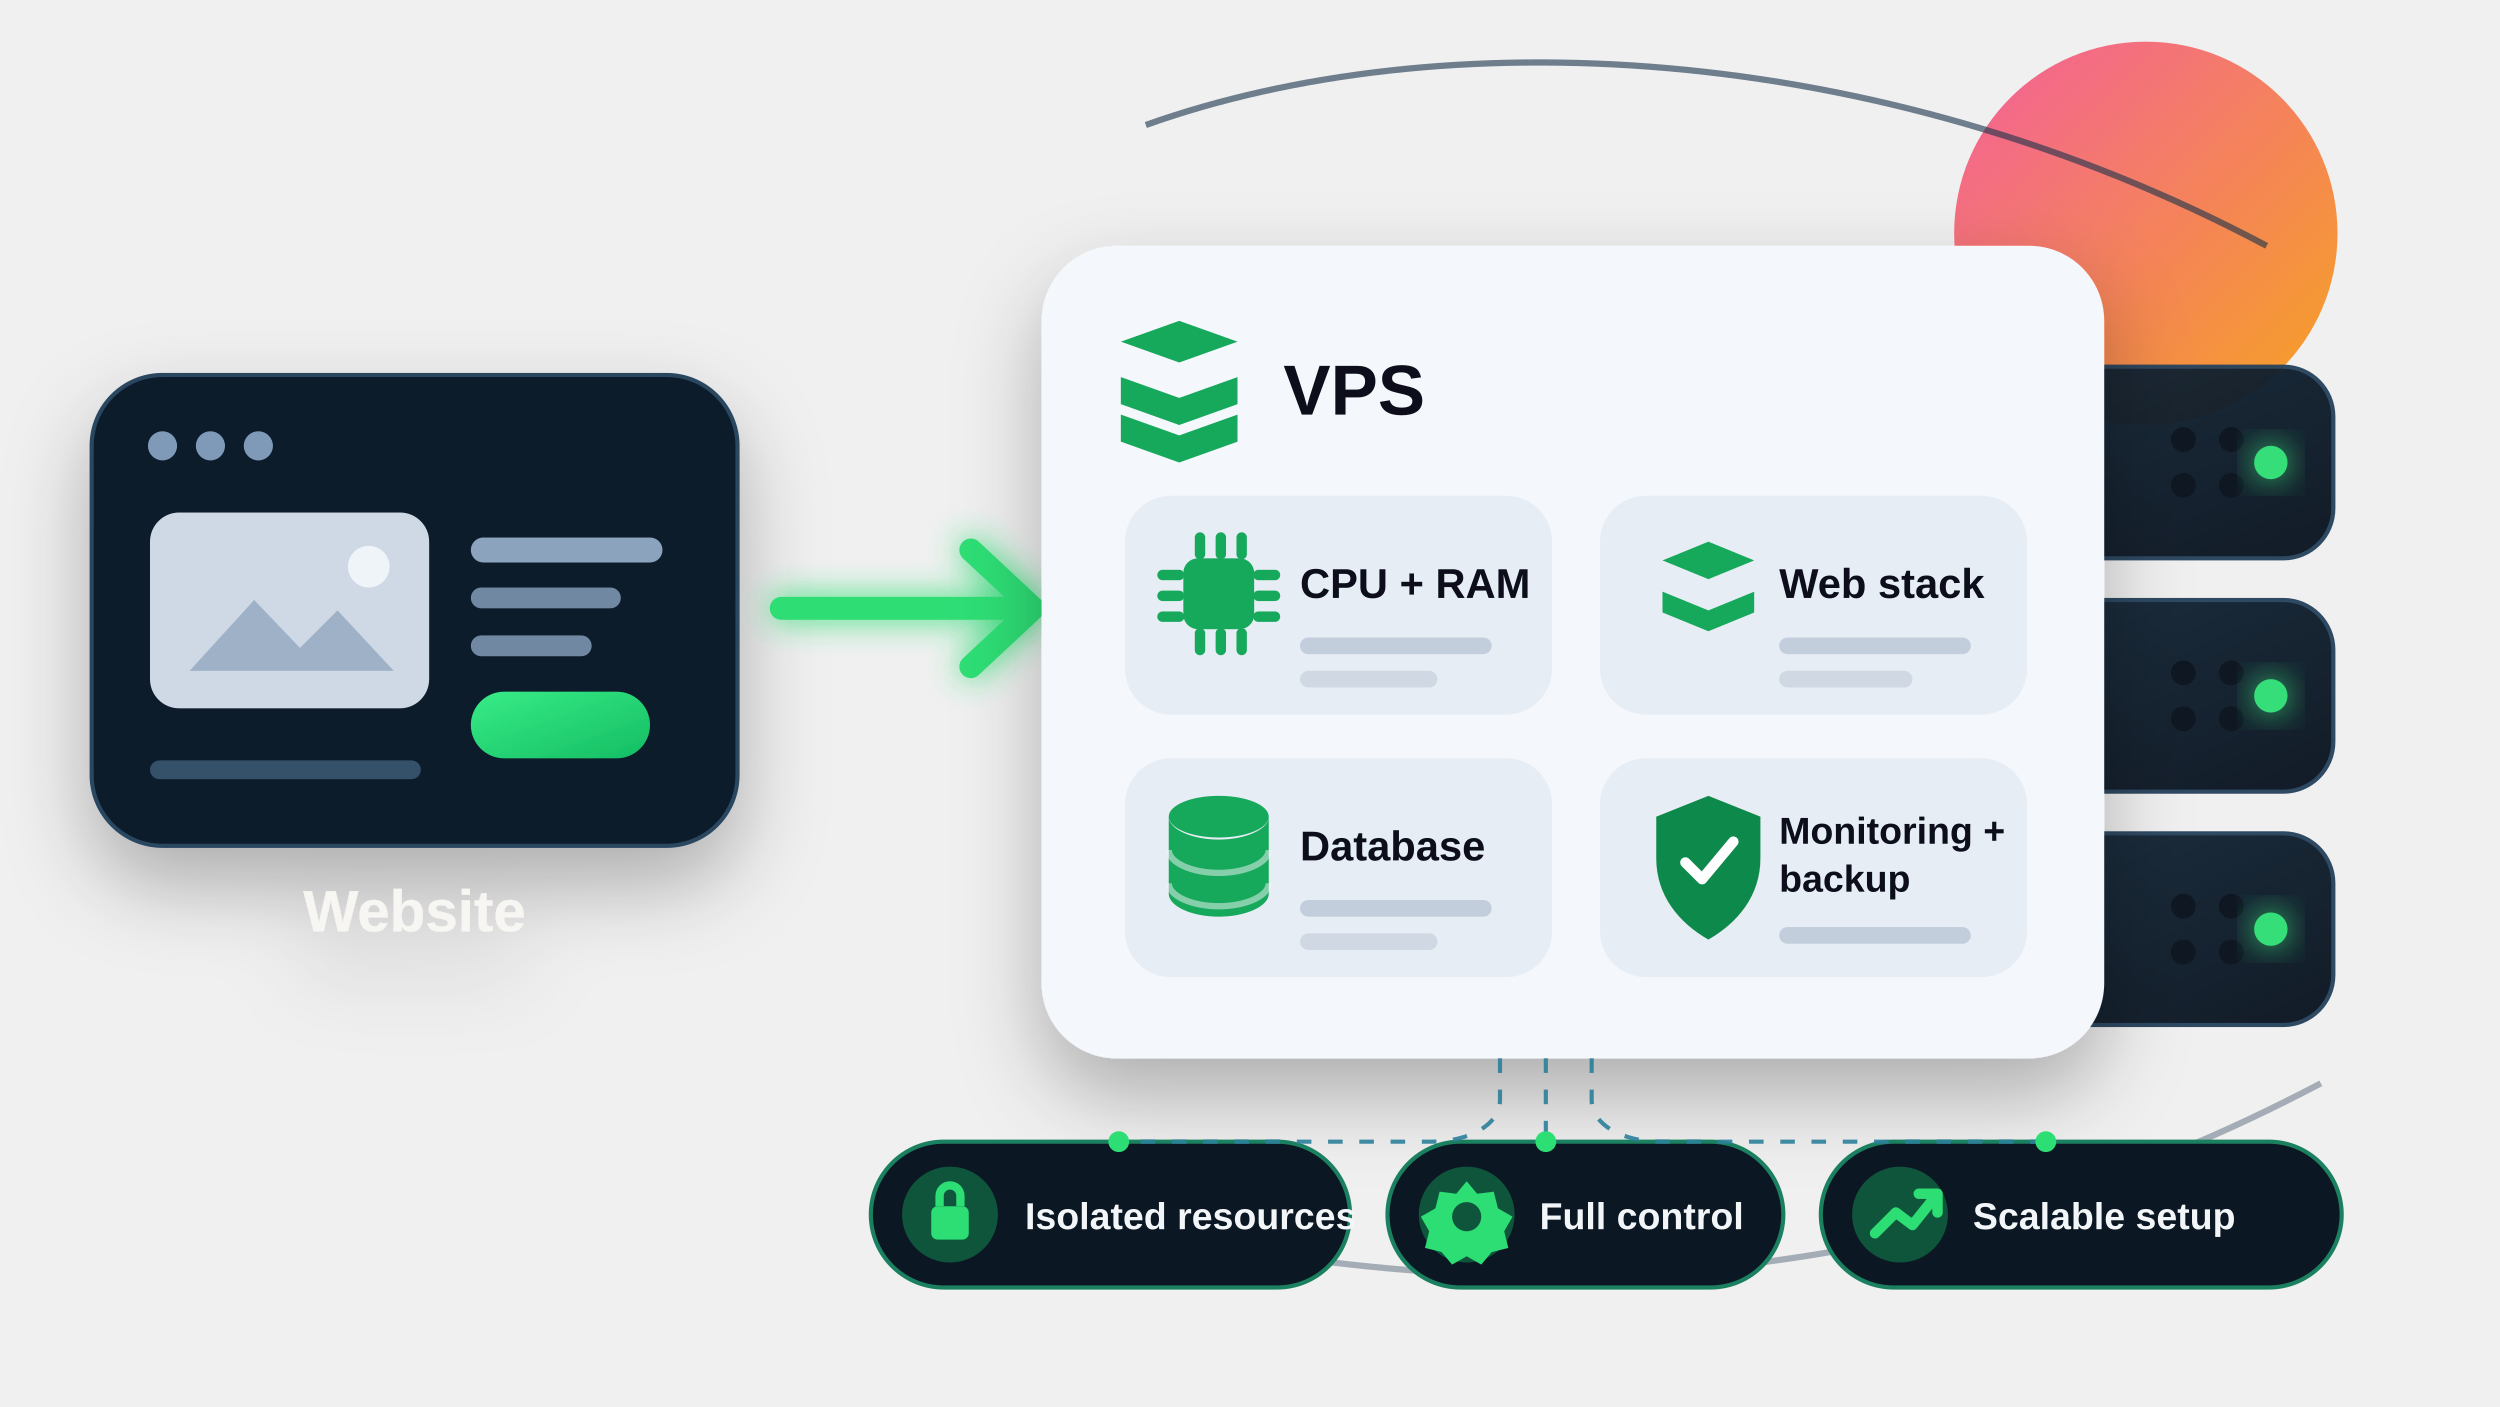
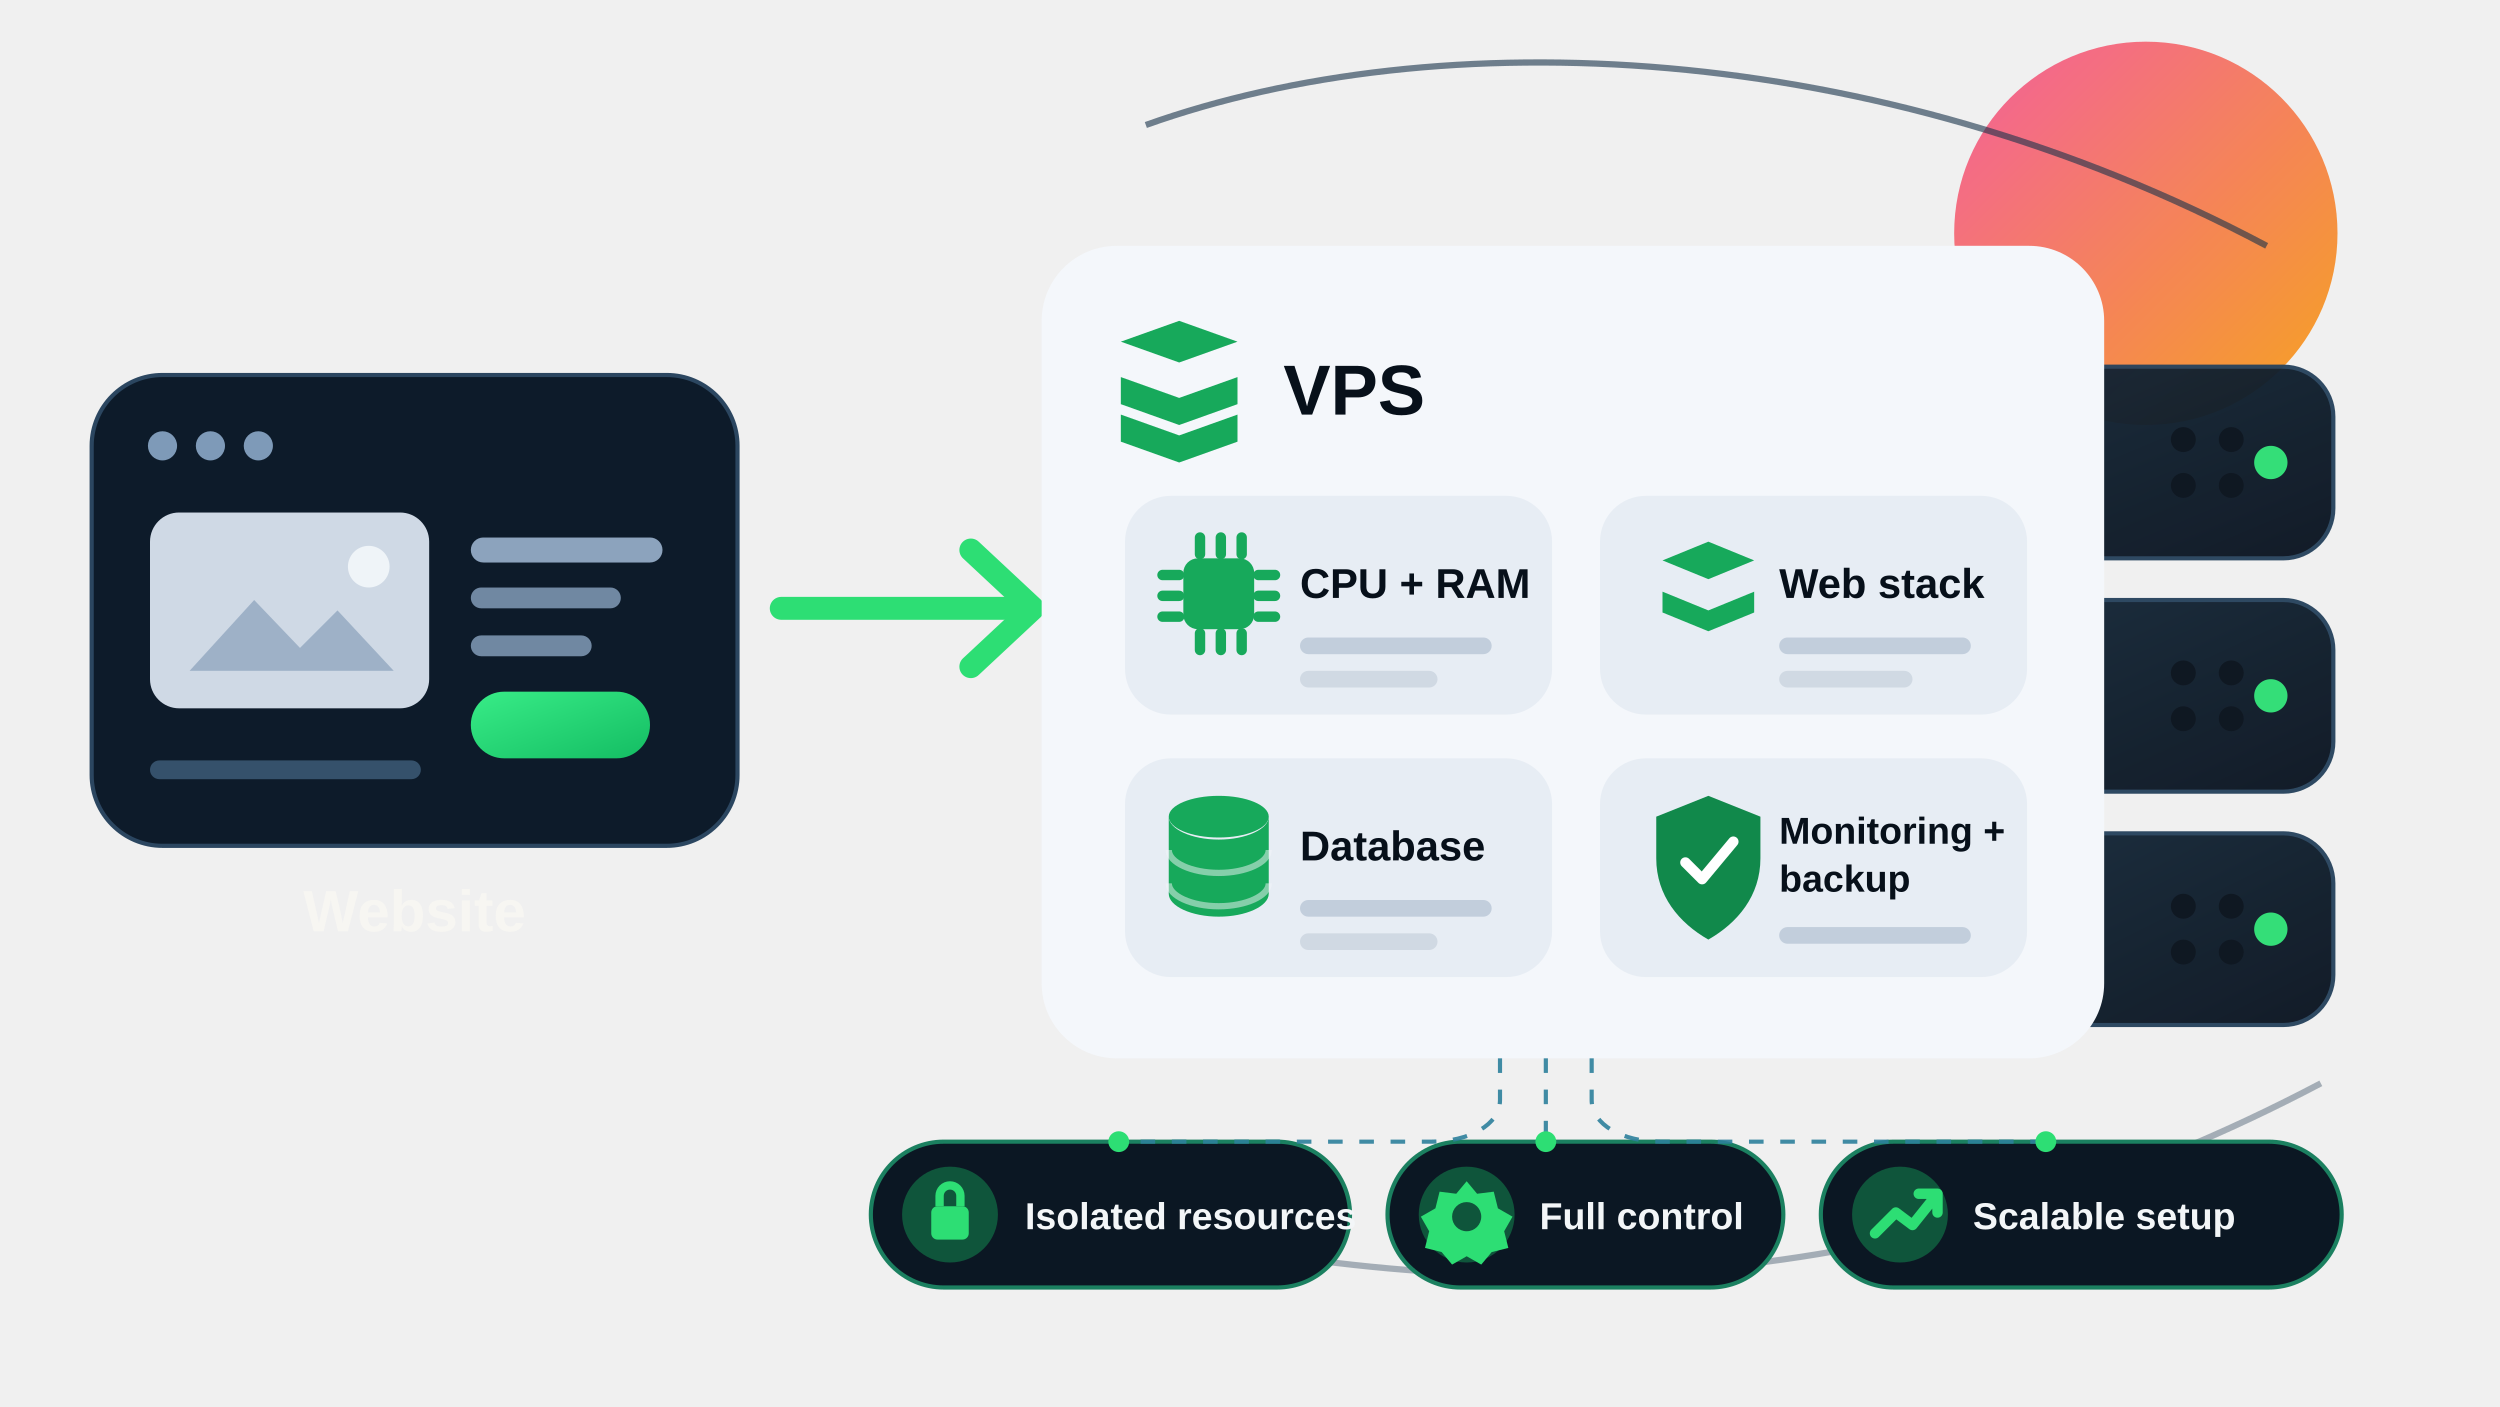
<svg xmlns="http://www.w3.org/2000/svg" width="1200" height="675" viewBox="0 0 1200 675" role="img" aria-labelledby="title desc">
  <defs>
    <linearGradient id="warm" x1="0" y1="0" x2="1" y2="1">
      <stop offset="0" stop-color="#f35c9a" />
      <stop offset="1" stop-color="#f6a21a" />
    </linearGradient>
    <linearGradient id="server" x1="0" y1="0" x2="1" y2="1">
      <stop offset="0" stop-color="#15283a" />
      <stop offset="1" stop-color="#09131f" />
    </linearGradient>
    <linearGradient id="green" x1="0" y1="0" x2="1" y2="1">
      <stop offset="0" stop-color="#38ec87" />
      <stop offset="1" stop-color="#14bd63" />
    </linearGradient>
    <filter id="shadow" x="-20%" y="-30%" width="140%" height="170%">
      <feDropShadow dx="0" dy="18" stdDeviation="20" flood-color="#000" flood-opacity=".28" />
    </filter>
    <filter id="glow" x="-50%" y="-50%" width="200%" height="200%">
      <feGaussianBlur stdDeviation="8" result="b" />
      <feMerge>
        <feMergeNode in="b" />
        <feMergeNode in="SourceGraphic" />
      </feMerge>
    </filter>
  </defs>
  <circle cx="1030" cy="112" r="92" fill="url(#warm)" opacity=".98" />
  <path d="M550 60C690 10 900 18 1088 118" fill="none" stroke="#18324a" stroke-width="3" opacity=".6" />
  <path d="M565 594C745 630 930 617 1114 520" fill="none" stroke="#18324a" stroke-width="3" opacity=".35" />
-   <g filter="url(#shadow)">
+   <g>
    <rect x="44" y="180" width="310" height="226" rx="34" fill="#0d1b2a" stroke="#2b4660" stroke-width="2" />
    <circle cx="78" cy="214" r="7" fill="#7e9ab8" />
    <circle cx="101" cy="214" r="7" fill="#7e9ab8" />
    <circle cx="124" cy="214" r="7" fill="#7e9ab8" />
    <rect x="72" y="246" width="134" height="94" rx="14" fill="#cfd9e5" />
    <path d="M91 322l31-34 22 23 18-18 27 29z" fill="#9eb1c7" />
    <circle cx="177" cy="272" r="10" fill="#eff4f8" />
    <rect x="226" y="258" width="92" height="12" rx="6" fill="#8ca3bd" />
    <rect x="226" y="282" width="72" height="10" rx="5" fill="#7088a2" />
    <rect x="226" y="305" width="58" height="10" rx="5" fill="#7088a2" />
    <rect x="226" y="332" width="86" height="32" rx="16" fill="url(#green)" />
    <rect x="72" y="365" width="130" height="9" rx="4.5" fill="#35516b" />
    <text x="199" y="447" text-anchor="middle" fill="#f7f6f2" font-family="Arial, Helvetica, sans-serif" font-size="28" font-weight="700">Website</text>
  </g>
-   <g filter="url(#glow)" stroke="#2dde74" stroke-width="11" stroke-linecap="round" stroke-linejoin="round" fill="none">
+   <g stroke="#2dde74" stroke-width="11" stroke-linecap="round" stroke-linejoin="round" fill="none">
    <path d="M375 292h116" />
    <path d="M466 264l30 28-30 28" />
  </g>
  <g opacity=".96">
    <rect x="900" y="176" width="220" height="92" rx="24" fill="url(#server)" stroke="#27435d" stroke-width="2" />
    <rect x="920" y="288" width="200" height="92" rx="24" fill="url(#server)" stroke="#27435d" stroke-width="2" />
    <rect x="936" y="400" width="184" height="92" rx="24" fill="url(#server)" stroke="#27435d" stroke-width="2" />
    <g fill="#06101a">
      <circle cx="1048" cy="211" r="6" />
      <circle cx="1071" cy="211" r="6" />
      <circle cx="1048" cy="233" r="6" />
      <circle cx="1071" cy="233" r="6" />
      <circle cx="1048" cy="323" r="6" />
      <circle cx="1071" cy="323" r="6" />
      <circle cx="1048" cy="345" r="6" />
      <circle cx="1071" cy="345" r="6" />
      <circle cx="1048" cy="435" r="6" />
      <circle cx="1071" cy="435" r="6" />
      <circle cx="1048" cy="457" r="6" />
      <circle cx="1071" cy="457" r="6" />
    </g>
-     <circle cx="1090" cy="222" r="8" fill="#2dde74" filter="url(#glow)" />
-     <circle cx="1090" cy="334" r="8" fill="#2dde74" filter="url(#glow)" />
-     <circle cx="1090" cy="446" r="8" fill="#2dde74" filter="url(#glow)" />
+     <circle cx="1090" cy="222" r="8" fill="#2dde74" />
+     <circle cx="1090" cy="334" r="8" fill="#2dde74" />
+     <circle cx="1090" cy="446" r="8" fill="#2dde74" />
  </g>
-   <g filter="url(#shadow)">
+   <g>
    <rect x="500" y="118" width="510" height="390" rx="36" fill="#f4f7fb" />
    <g transform="translate(538 154)">
      <path d="M0 10L28 0l28 10-28 10zM0 27l28 10 28-10v13L28 50 0 40zM0 45l28 10 28-10v13L28 68 0 58z" fill="#17a95b" />
      <text x="78" y="45" fill="#07101a" font-family="Arial, Helvetica, sans-serif" font-size="34" font-weight="800">VPS</text>
    </g>
    <g font-family="Arial, Helvetica, sans-serif" fill="#07101a">
      <rect x="540" y="238" width="205" height="105" rx="22" fill="#e7edf4" />
      <rect x="768" y="238" width="205" height="105" rx="22" fill="#e7edf4" />
      <rect x="540" y="364" width="205" height="105" rx="22" fill="#e7edf4" />
      <rect x="768" y="364" width="205" height="105" rx="22" fill="#e7edf4" />
      <rect x="568" y="268" width="34" height="34" rx="7" fill="#17a95b" />
      <g stroke="#17a95b" stroke-width="5" stroke-linecap="round">
        <path d="M576 258v8M586 258v8M596 258v8M576 304v8M586 304v8M596 304v8M558 276h8M558 286h8M558 296h8M604 276h8M604 286h8M604 296h8" />
      </g>
      <text x="624" y="287" font-size="20" font-weight="700">CPU + RAM</text>
      <rect x="624" y="306" width="92" height="8" rx="4" fill="#c2cedc" />
      <rect x="624" y="322" width="66" height="8" rx="4" fill="#d0d9e3" />
      <path d="M798 269l22-9 22 9-22 9zM798 284l22 9 22-9v10l-22 9-22-9z" fill="#17a95b" />
      <text x="854" y="287" font-size="20" font-weight="700">Web stack</text>
      <rect x="854" y="306" width="92" height="8" rx="4" fill="#c2cedc" />
      <rect x="854" y="322" width="64" height="8" rx="4" fill="#d0d9e3" />
      <ellipse cx="585" cy="392" rx="24" ry="10" fill="#17a95b" />
      <path d="M561 392v37c0 6 11 11 24 11s24-5 24-11v-37c0 6-11 11-24 11s-24-5-24-11z" fill="#17a95b" />
      <path d="M561 408c0 6 11 11 24 11s24-5 24-11M561 424c0 6 11 11 24 11s24-5 24-11" fill="none" stroke="#f4f7fb" stroke-opacity=".5" stroke-width="3" />
      <text x="624" y="413" font-size="20" font-weight="700">Database</text>
      <rect x="624" y="432" width="92" height="8" rx="4" fill="#c2cedc" />
      <rect x="624" y="448" width="66" height="8" rx="4" fill="#d0d9e3" />
      <path d="M820 382l25 10v20c0 18-11 31-25 39-14-8-25-21-25-39v-20z" fill="#11894b" />
      <path d="M809 414l8 8 15-18" fill="none" stroke="#fff" stroke-width="5" stroke-linecap="round" stroke-linejoin="round" />
      <text x="854" y="405" font-size="18" font-weight="700">Monitoring +</text>
      <text x="854" y="428" font-size="18" font-weight="700">backup</text>
      <rect x="854" y="445" width="92" height="8" rx="4" fill="#c2cedc" />
    </g>
  </g>
  <g font-family="Arial, Helvetica, sans-serif" font-size="18" font-weight="700">
    <rect x="418" y="548" width="230" height="70" rx="35" fill="#0b1723" stroke="#1b8060" stroke-width="2" />
    <circle cx="456" cy="583" r="23" fill="#0f553b" />
    <rect x="447" y="579" width="18" height="16" rx="3" fill="#2dde74" />
    <path d="M451 579v-5a5 5 0 0110 0v5" fill="none" stroke="#2dde74" stroke-width="4" />
    <text x="492" y="590" fill="#f3f6f8">Isolated resources</text>
    <rect x="666" y="548" width="190" height="70" rx="35" fill="#0b1723" stroke="#1b8060" stroke-width="2" />
    <circle cx="704" cy="583" r="23" fill="#0f553b" />
    <path d="M704 567l5 6 8-1 2 8 7 4-4 7 2 8-8 2-5 6-7-4-7 4-5-6-8-2 2-8-4-7 7-4 2-8 8 1z" fill="#2dde74" />
    <circle cx="704" cy="584" r="7" fill="#0f553b" />
    <text x="739" y="590" fill="#f3f6f8">Full control</text>
    <rect x="874" y="548" width="250" height="70" rx="35" fill="#0b1723" stroke="#1b8060" stroke-width="2" />
    <circle cx="912" cy="583" r="23" fill="#0f553b" />
    <path d="M900 592l10-10 8 6 12-15M921 573h9v9" fill="none" stroke="#2dde74" stroke-width="5" stroke-linecap="round" stroke-linejoin="round" />
    <text x="947" y="590" fill="#f3f6f8">Scalable setup</text>
  </g>
  <g stroke="#2c7f9b" stroke-width="2" stroke-dasharray="7 8" fill="none" opacity=".9">
    <path d="M720 508v20c0 12-15 20-33 20h-150" />
    <path d="M742 508v40" />
    <path d="M764 508v20c0 12 15 20 33 20h185" />
  </g>
  <g fill="#2dde74">
    <circle cx="537" cy="548" r="5" />
    <circle cx="742" cy="548" r="5" />
    <circle cx="982" cy="548" r="5" />
  </g>
</svg>
